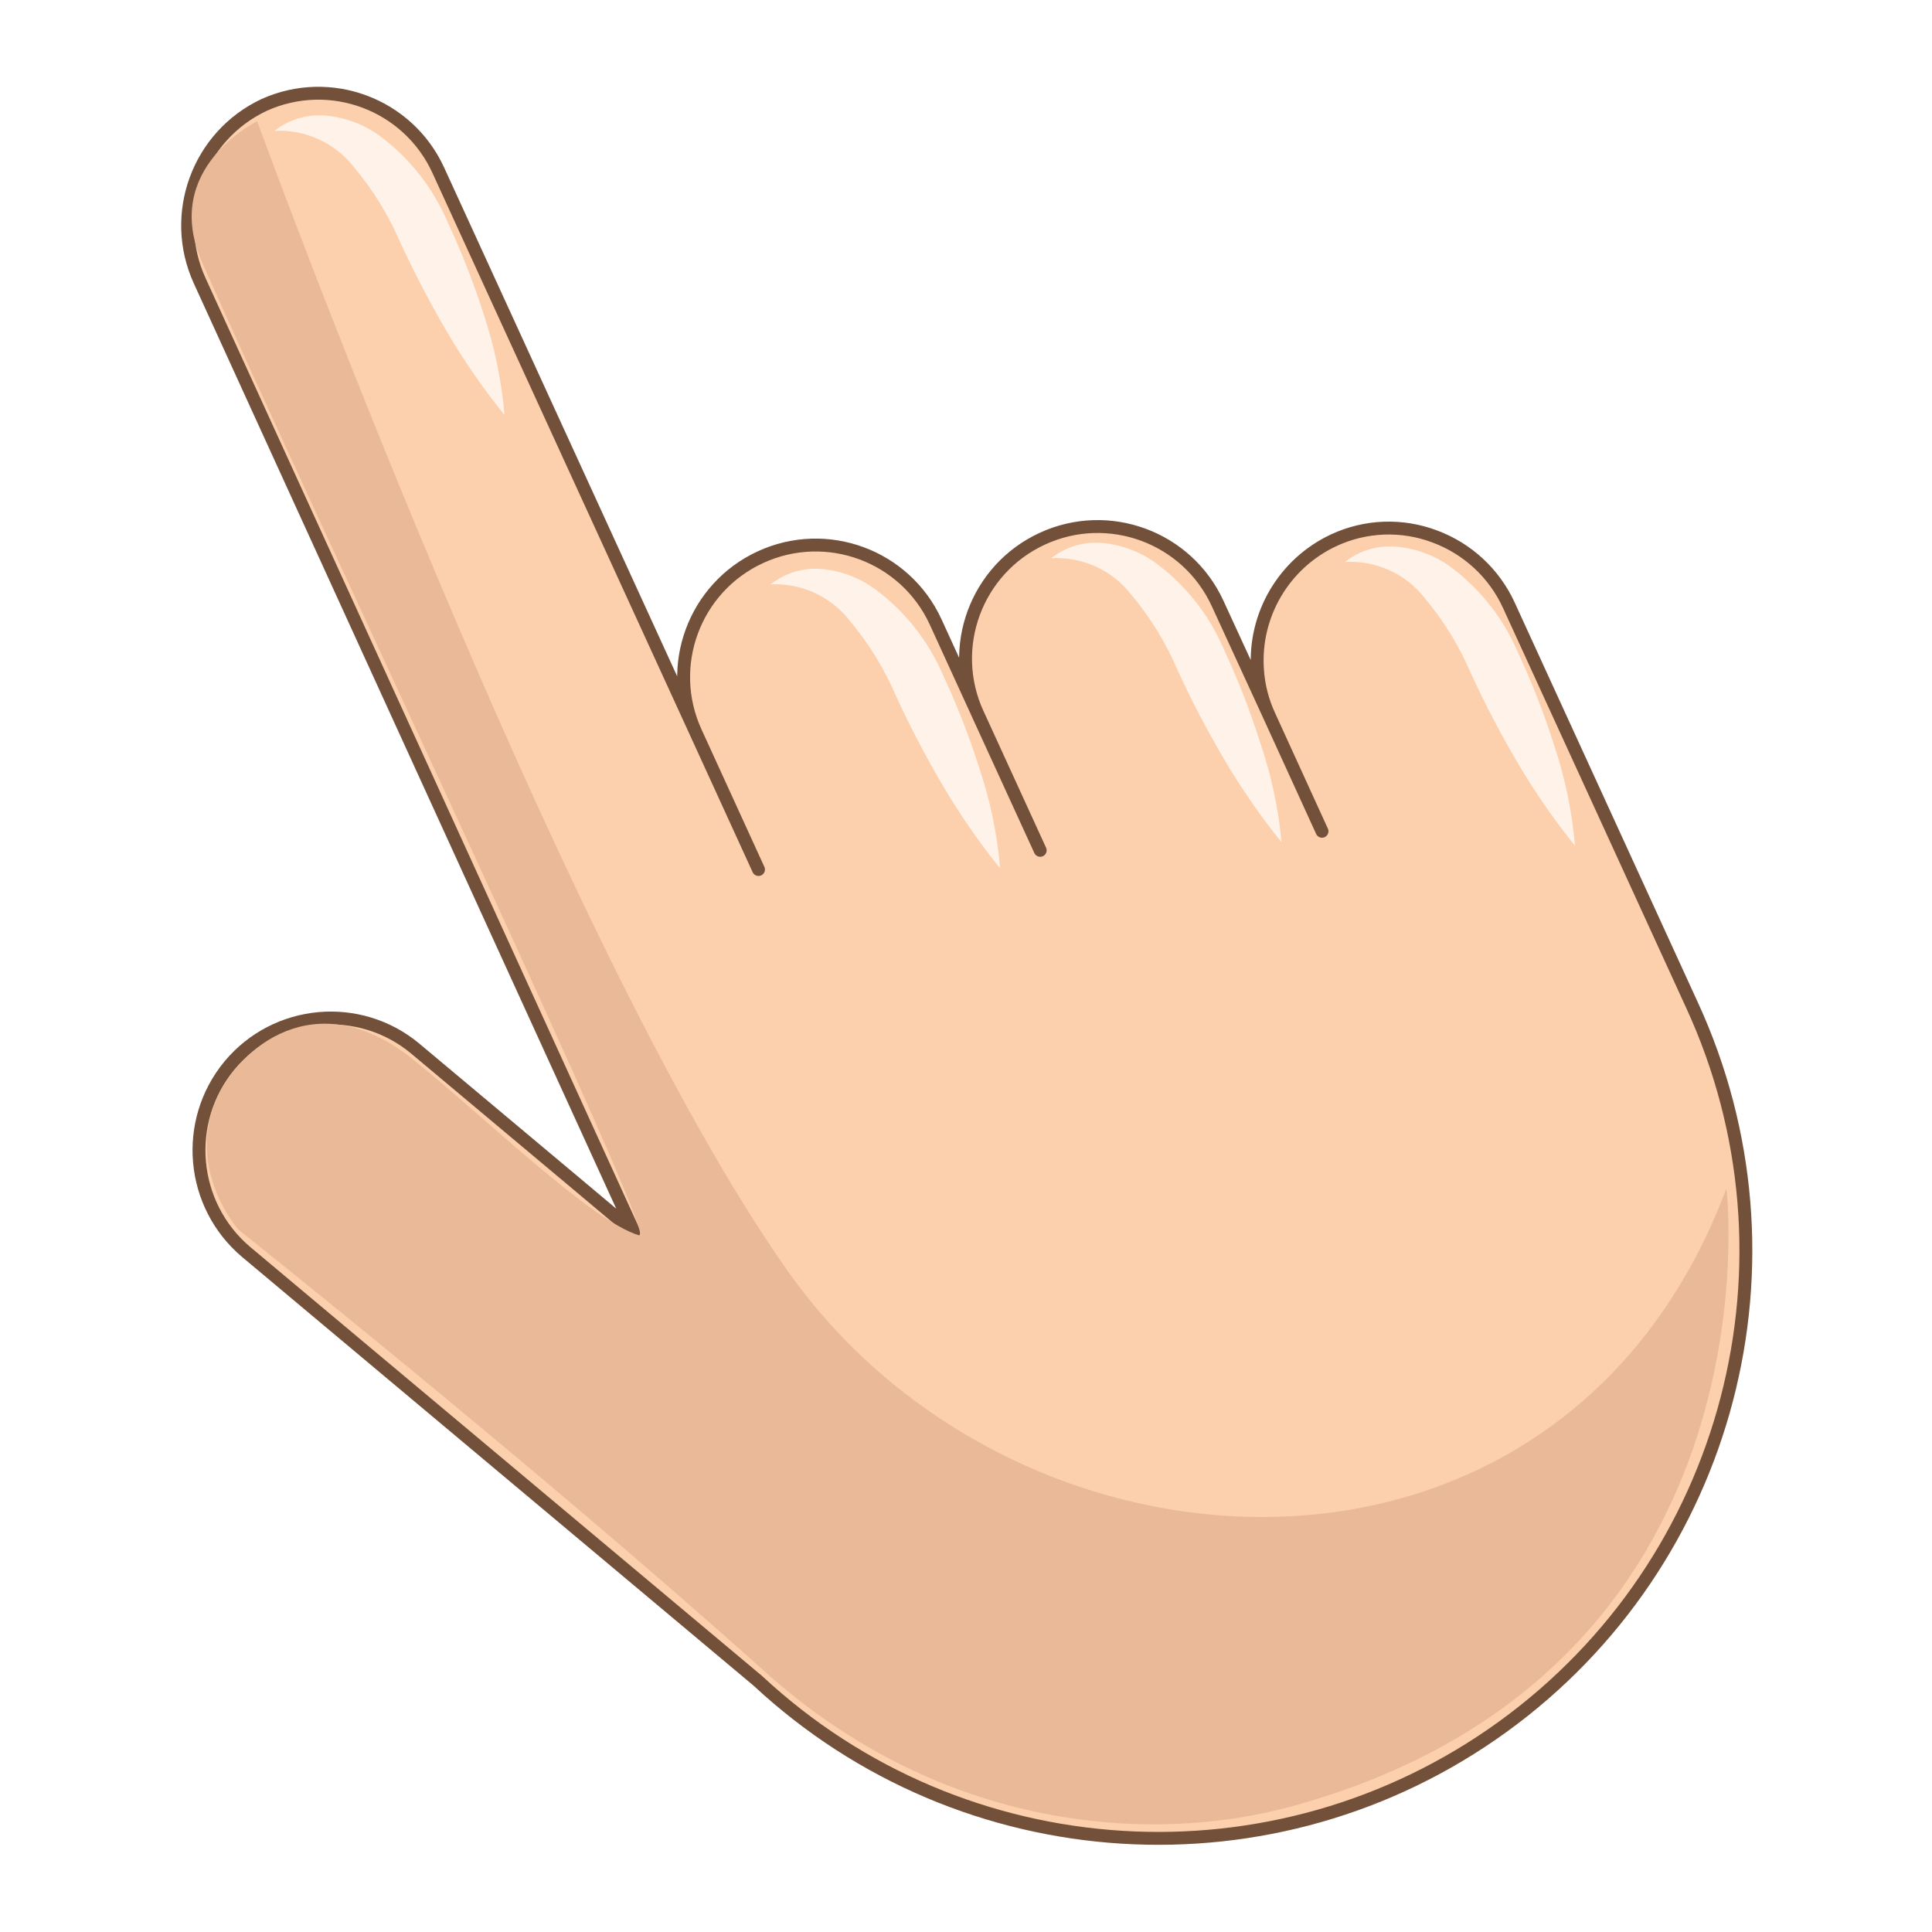
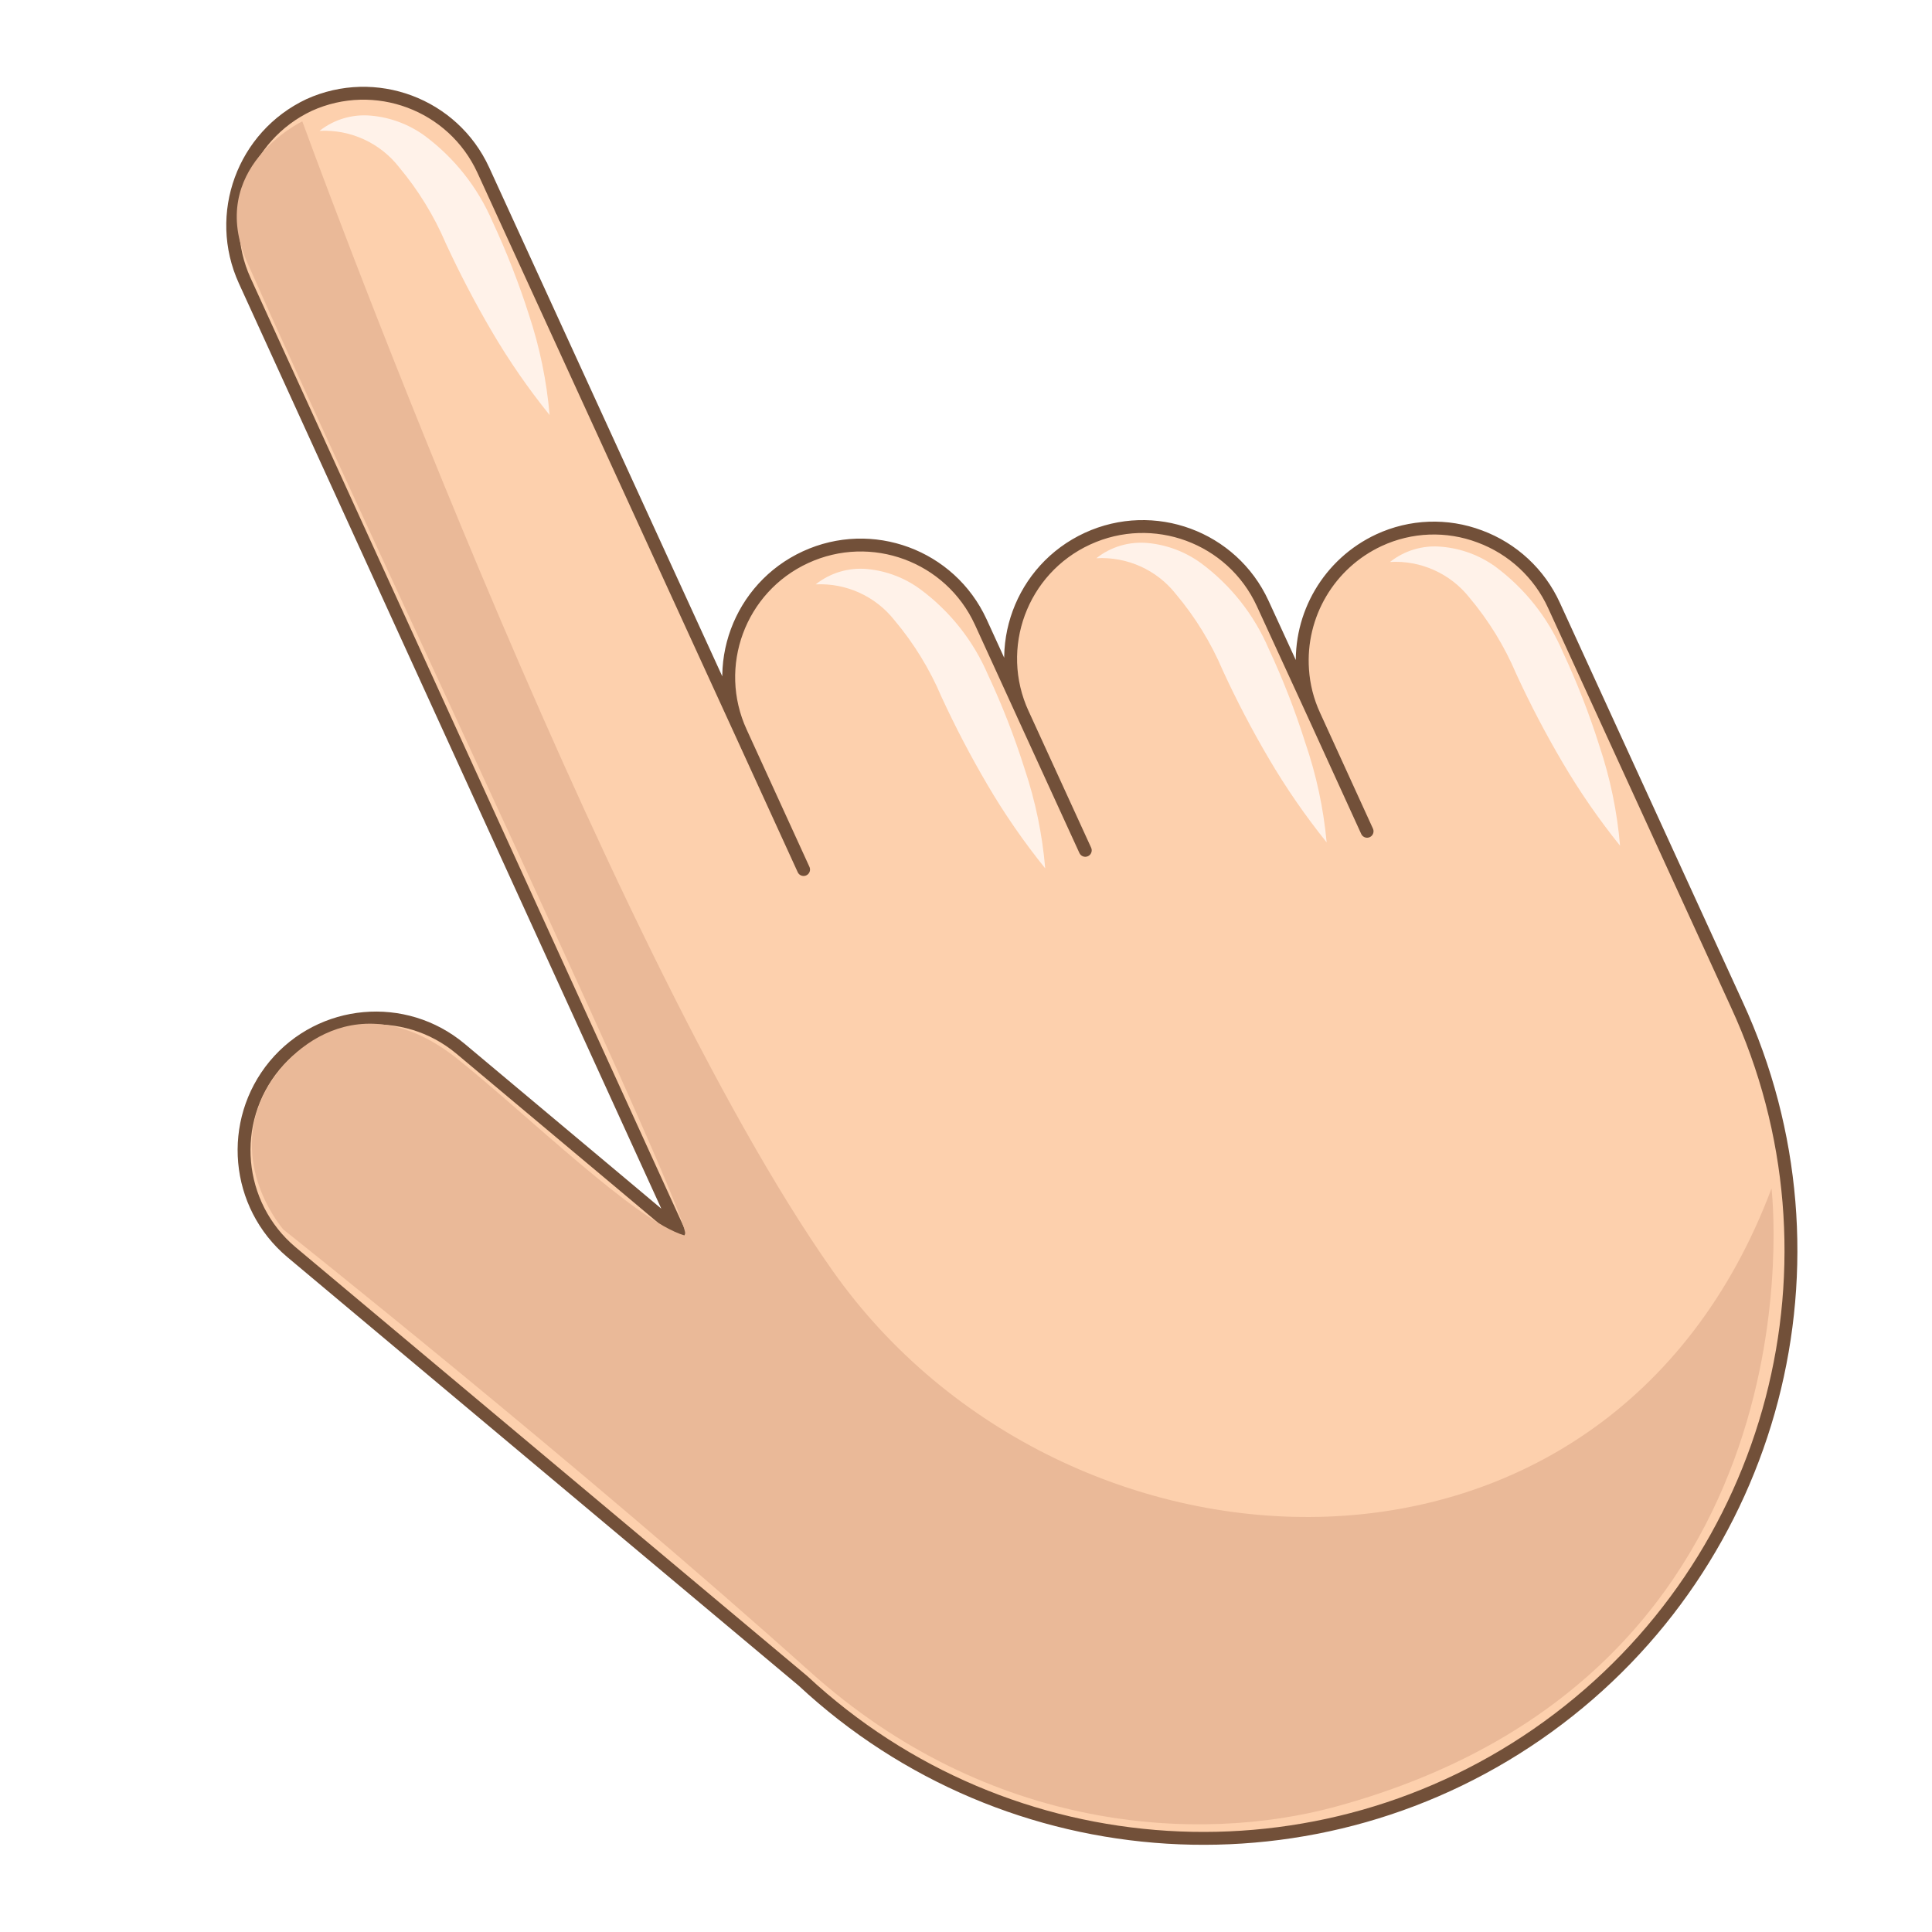
- <svg xmlns="http://www.w3.org/2000/svg" id="Layer_1" data-name="Layer 1" width="128" height="128" viewBox="0 0 135 150">
+ <svg xmlns="http://www.w3.org/2000/svg" id="Layer_1" data-name="Layer 1" width="128" height="128" viewBox="0 0 128 150">
  <defs>
    <style>
      .cls-1 {
        fill: #fdd0ad;
        stroke: #725039;
        stroke-linejoin: round;
      }

      .cls-2 {
        fill: #eab998;
      }

      .cls-3 {
        fill: #fff2e9;
      }
    </style>
  </defs>
  <g>
    <path class="cls-1" d="M103.89,41.65a10.11,10.11,0,0,0-7.83.29A10.31,10.31,0,0,0,90.13,52a10.05,10.05,0,0,0,.9,3.54l4.11,9-4.11-9-4-8.7a10.25,10.25,0,0,0-18.62,8.59l4.85,10.59L68.43,55.47l-3.29-7.19a10.25,10.25,0,1,0-18.62,8.58l4.87,10.65L46.52,56.86l-20-43.66A10.24,10.24,0,0,0,13,8.15a10.34,10.34,0,0,0-5,13.64L41.72,95.65l-4.5-3.78L24.75,81.42a10.24,10.24,0,0,0-14.43,1.3h0a10.34,10.34,0,0,0,1.3,14.49L51.34,130.5h0A45.62,45.62,0,0,0,123.85,78l-14.2-31A10.24,10.24,0,0,0,103.89,41.65Z" />
    <path class="cls-2" d="M12.47,9.42S35.72,73.3,53.68,98.71s60.12,27.51,72.86-6.44c0,0,4.47,37.55-33.84,48-10.64,2.89-26.91,2-40.8-10.47C33.76,113.53,11,95.46,11,95.46s-4.08-4.64-1.7-10.11c1.69-3.89,7.65-9.16,15.2-3.15,5.27,4.19,13.88,12.64,17.65,13.72,1.49.43-25.17-55.66-33.93-75.49C4.91,13.05,12.47,9.42,12.47,9.42Z" />
    <path class="cls-3" d="M52.33,45.37a5.6,5.6,0,0,1,4-1.19,8.27,8.27,0,0,1,4.15,1.59,16.21,16.21,0,0,1,5.23,6.63,59.29,59.29,0,0,1,2.83,7.26,33.13,33.13,0,0,1,1.61,7.76,52.82,52.82,0,0,1-4.48-6.48c-1.31-2.23-2.51-4.53-3.58-6.85a23.45,23.45,0,0,0-3.64-5.93A7.33,7.33,0,0,0,52.33,45.37Z" />
    <path class="cls-3" d="M13.81,10.16a5.6,5.6,0,0,1,4-1.18A8.35,8.35,0,0,1,22,10.56a16.34,16.34,0,0,1,5.23,6.63,61,61,0,0,1,2.84,7.26,33.83,33.83,0,0,1,1.6,7.77,52.82,52.82,0,0,1-4.48-6.48c-1.31-2.23-2.51-4.54-3.58-6.85A23.69,23.69,0,0,0,20,13,7.35,7.35,0,0,0,13.81,10.16Z" />
    <path class="cls-3" d="M74.12,43.34a5.59,5.59,0,0,1,4-1.18,8.35,8.35,0,0,1,4.15,1.58,16.21,16.21,0,0,1,5.23,6.63,59.29,59.29,0,0,1,2.83,7.26A33.21,33.21,0,0,1,92,65.4a53.69,53.69,0,0,1-4.48-6.49,76.93,76.93,0,0,1-3.58-6.85,23.45,23.45,0,0,0-3.64-5.93A7.33,7.33,0,0,0,74.12,43.34Z" />
    <path class="cls-3" d="M96.92,43.63a5.59,5.59,0,0,1,4-1.18A8.35,8.35,0,0,1,105.11,44a16.21,16.21,0,0,1,5.23,6.63,59.29,59.29,0,0,1,2.83,7.26,33.21,33.21,0,0,1,1.61,7.77,53.69,53.69,0,0,1-4.48-6.49,76.93,76.93,0,0,1-3.58-6.85,23.45,23.45,0,0,0-3.64-5.93A7.33,7.33,0,0,0,96.92,43.63Z" />
  </g>
</svg>
